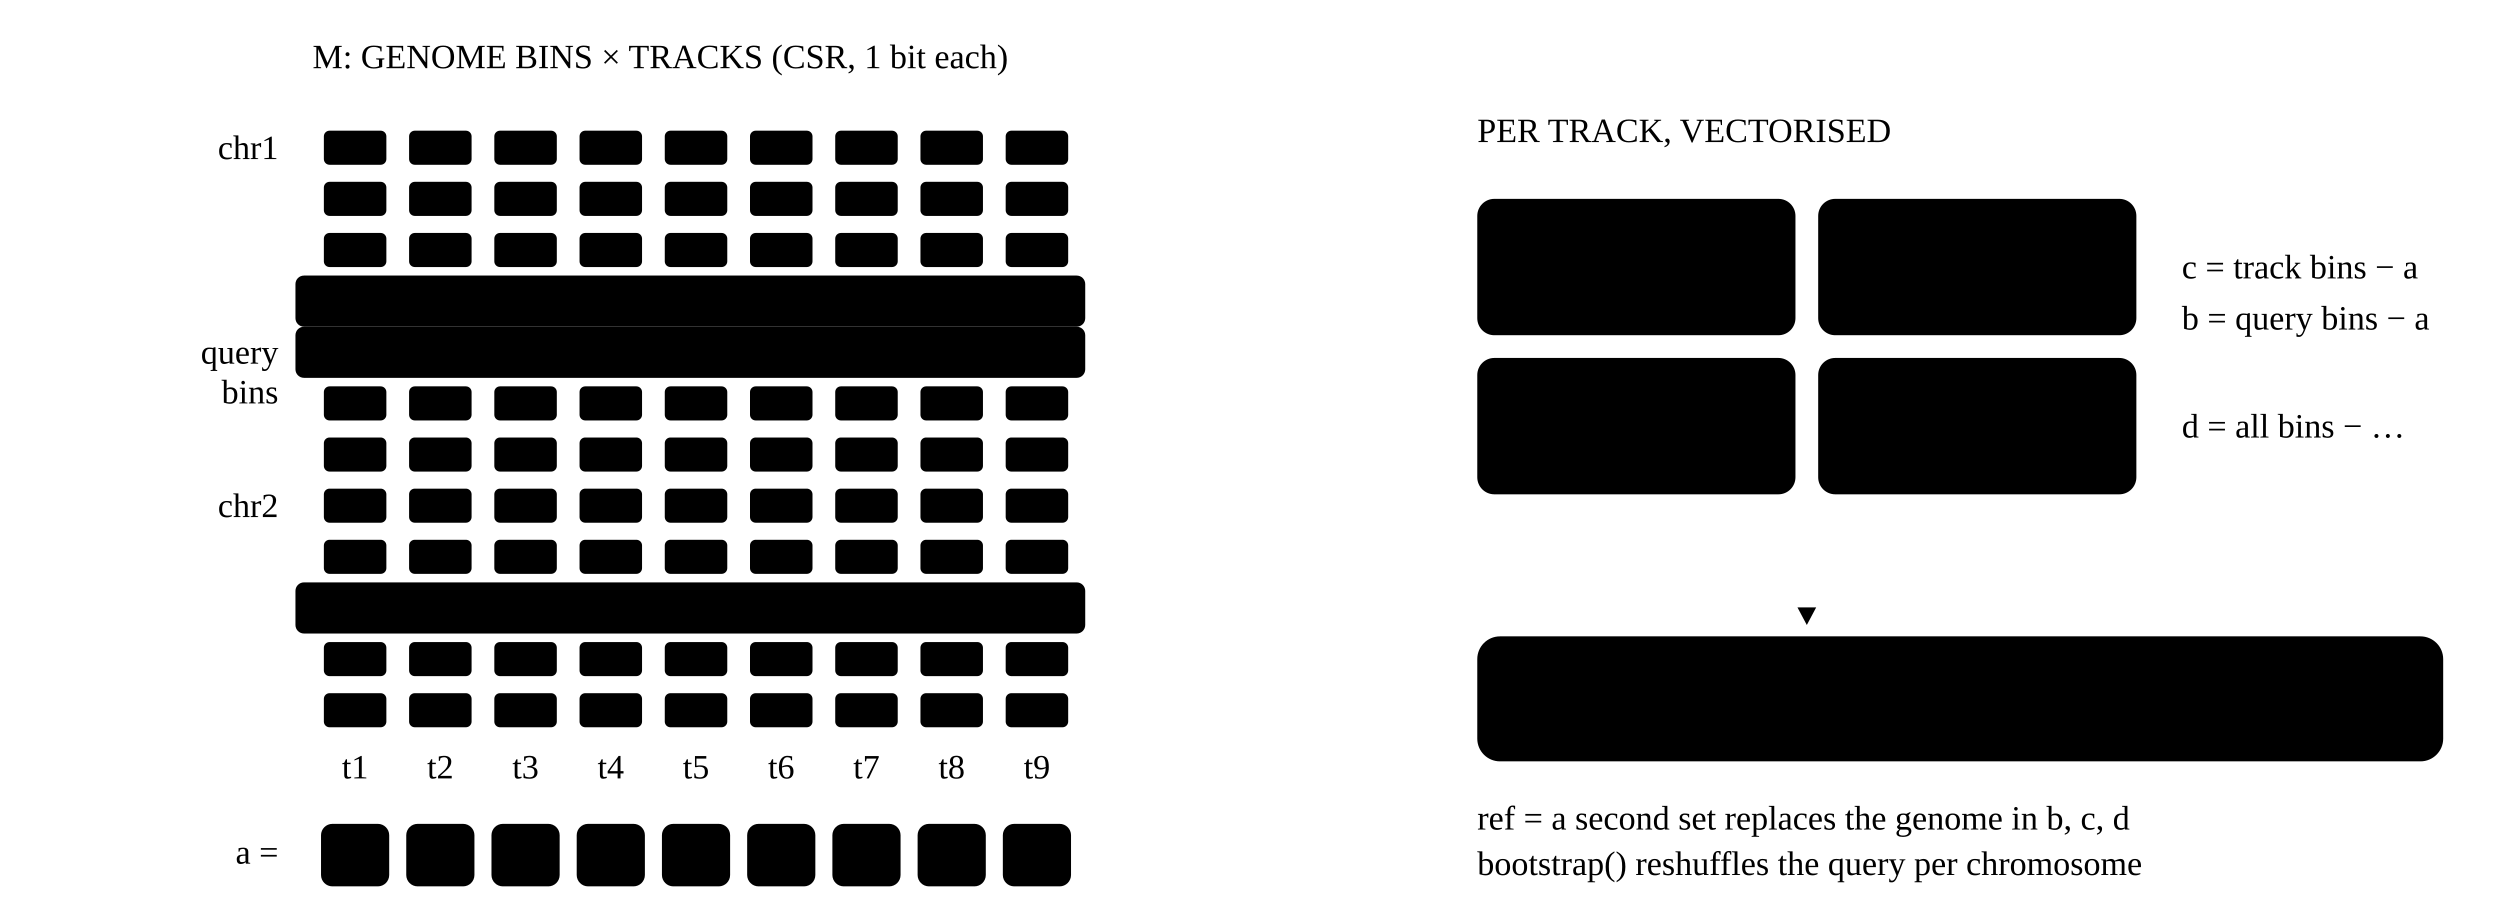
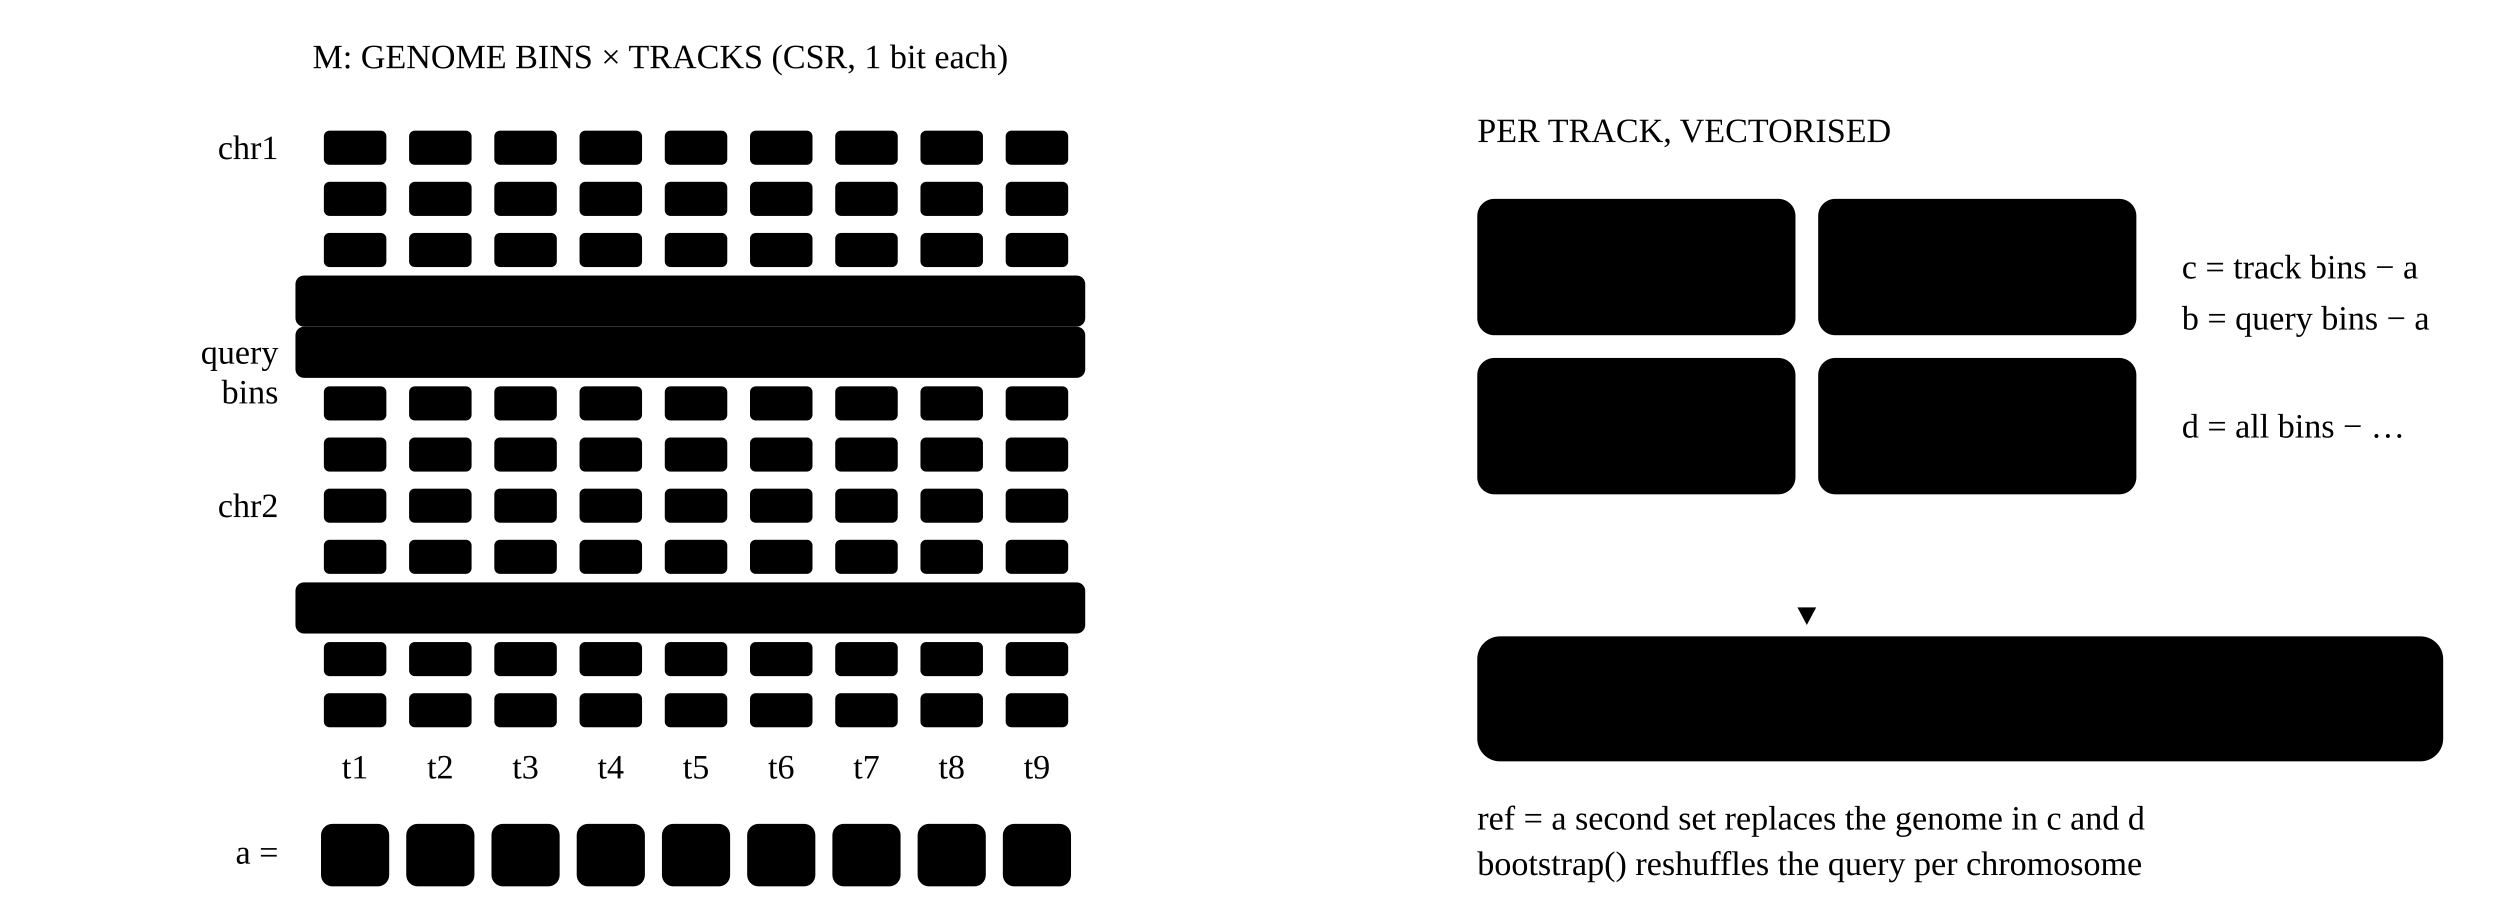
<svg xmlns="http://www.w3.org/2000/svg" class="gbd" viewBox="0 0 880 318" role="img" aria-label="Atlas stores one bit per (genome bin, track); a query is the column sum over its bins, which fills the 2×2 table of a Fisher test for every track at once.">
  <text class="cap" x="110" y="24">M: GENOME BINS × TRACKS (CSR, 1 bit each)</text>
  <rect class="iv fm" x="114" y="46" width="22" height="12" rx="2" />
  <rect class="iv fm" x="144" y="46" width="22" height="12" rx="2" />
  <rect class="chip" x="174" y="46" width="22" height="12" rx="2" />
  <rect class="chip" x="204" y="46" width="22" height="12" rx="2" />
  <rect class="chip" x="234" y="46" width="22" height="12" rx="2" />
  <rect class="chip" x="264" y="46" width="22" height="12" rx="2" />
  <rect class="iv fm" x="294" y="46" width="22" height="12" rx="2" />
  <rect class="chip" x="324" y="46" width="22" height="12" rx="2" />
  <rect class="chip" x="354" y="46" width="22" height="12" rx="2" />
  <rect class="chip" x="114" y="64" width="22" height="12" rx="2" />
  <rect class="chip" x="144" y="64" width="22" height="12" rx="2" />
  <rect class="iv fm" x="174" y="64" width="22" height="12" rx="2" />
  <rect class="iv fm" x="204" y="64" width="22" height="12" rx="2" />
  <rect class="chip" x="234" y="64" width="22" height="12" rx="2" />
  <rect class="chip" x="264" y="64" width="22" height="12" rx="2" />
  <rect class="chip" x="294" y="64" width="22" height="12" rx="2" />
  <rect class="chip" x="324" y="64" width="22" height="12" rx="2" />
  <rect class="iv fm" x="354" y="64" width="22" height="12" rx="2" />
  <rect class="chip" x="114" y="82" width="22" height="12" rx="2" />
  <rect class="chip" x="144" y="82" width="22" height="12" rx="2" />
  <rect class="chip" x="174" y="82" width="22" height="12" rx="2" />
  <rect class="chip" x="204" y="82" width="22" height="12" rx="2" />
  <rect class="iv fm" x="234" y="82" width="22" height="12" rx="2" />
  <rect class="iv fm" x="264" y="82" width="22" height="12" rx="2" />
  <rect class="chip" x="294" y="82" width="22" height="12" rx="2" />
  <rect class="chip" x="324" y="82" width="22" height="12" rx="2" />
  <rect class="chip" x="354" y="82" width="22" height="12" rx="2" />
  <rect class="bx hl" x="104" y="97" width="278" height="18" rx="3" />
  <rect class="chip" x="114" y="100" width="22" height="12" rx="2" />
  <rect class="iv fn" x="144" y="100" width="22" height="12" rx="2" />
  <rect class="chip" x="174" y="100" width="22" height="12" rx="2" />
  <rect class="chip" x="204" y="100" width="22" height="12" rx="2" />
  <rect class="chip" x="234" y="100" width="22" height="12" rx="2" />
  <rect class="chip" x="264" y="100" width="22" height="12" rx="2" />
  <rect class="iv fn" x="294" y="100" width="22" height="12" rx="2" />
  <rect class="iv fn" x="324" y="100" width="22" height="12" rx="2" />
  <rect class="chip" x="354" y="100" width="22" height="12" rx="2" />
  <rect class="bx hl" x="104" y="115" width="278" height="18" rx="3" />
  <rect class="chip" x="114" y="118" width="22" height="12" rx="2" />
  <rect class="chip" x="144" y="118" width="22" height="12" rx="2" />
  <rect class="chip" x="174" y="118" width="22" height="12" rx="2" />
  <rect class="iv fn" x="204" y="118" width="22" height="12" rx="2" />
  <rect class="chip" x="234" y="118" width="22" height="12" rx="2" />
  <rect class="chip" x="264" y="118" width="22" height="12" rx="2" />
  <rect class="chip" x="294" y="118" width="22" height="12" rx="2" />
  <rect class="chip" x="324" y="118" width="22" height="12" rx="2" />
  <rect class="iv fn" x="354" y="118" width="22" height="12" rx="2" />
  <rect class="iv fm" x="114" y="136" width="22" height="12" rx="2" />
  <rect class="chip" x="144" y="136" width="22" height="12" rx="2" />
  <rect class="chip" x="174" y="136" width="22" height="12" rx="2" />
  <rect class="chip" x="204" y="136" width="22" height="12" rx="2" />
  <rect class="chip" x="234" y="136" width="22" height="12" rx="2" />
  <rect class="iv fm" x="264" y="136" width="22" height="12" rx="2" />
  <rect class="chip" x="294" y="136" width="22" height="12" rx="2" />
  <rect class="chip" x="324" y="136" width="22" height="12" rx="2" />
  <rect class="chip" x="354" y="136" width="22" height="12" rx="2" />
  <rect class="chip" x="114" y="154" width="22" height="12" rx="2" />
  <rect class="iv fm" x="144" y="154" width="22" height="12" rx="2" />
  <rect class="iv fm" x="174" y="154" width="22" height="12" rx="2" />
  <rect class="chip" x="204" y="154" width="22" height="12" rx="2" />
  <rect class="chip" x="234" y="154" width="22" height="12" rx="2" />
  <rect class="chip" x="264" y="154" width="22" height="12" rx="2" />
  <rect class="chip" x="294" y="154" width="22" height="12" rx="2" />
  <rect class="iv fm" x="324" y="154" width="22" height="12" rx="2" />
  <rect class="chip" x="354" y="154" width="22" height="12" rx="2" />
  <rect class="chip" x="114" y="172" width="22" height="12" rx="2" />
  <rect class="chip" x="144" y="172" width="22" height="12" rx="2" />
  <rect class="chip" x="174" y="172" width="22" height="12" rx="2" />
  <rect class="iv fm" x="204" y="172" width="22" height="12" rx="2" />
  <rect class="iv fm" x="234" y="172" width="22" height="12" rx="2" />
  <rect class="chip" x="264" y="172" width="22" height="12" rx="2" />
  <rect class="chip" x="294" y="172" width="22" height="12" rx="2" />
  <rect class="chip" x="324" y="172" width="22" height="12" rx="2" />
  <rect class="chip" x="354" y="172" width="22" height="12" rx="2" />
  <rect class="iv fm" x="114" y="190" width="22" height="12" rx="2" />
  <rect class="chip" x="144" y="190" width="22" height="12" rx="2" />
  <rect class="chip" x="174" y="190" width="22" height="12" rx="2" />
  <rect class="chip" x="204" y="190" width="22" height="12" rx="2" />
  <rect class="chip" x="234" y="190" width="22" height="12" rx="2" />
  <rect class="iv fm" x="264" y="190" width="22" height="12" rx="2" />
  <rect class="iv fm" x="294" y="190" width="22" height="12" rx="2" />
  <rect class="chip" x="324" y="190" width="22" height="12" rx="2" />
  <rect class="chip" x="354" y="190" width="22" height="12" rx="2" />
  <rect class="bx hl" x="104" y="205" width="278" height="18" rx="3" />
  <rect class="chip" x="114" y="208" width="22" height="12" rx="2" />
  <rect class="chip" x="144" y="208" width="22" height="12" rx="2" />
  <rect class="iv fn" x="174" y="208" width="22" height="12" rx="2" />
  <rect class="chip" x="204" y="208" width="22" height="12" rx="2" />
  <rect class="chip" x="234" y="208" width="22" height="12" rx="2" />
  <rect class="chip" x="264" y="208" width="22" height="12" rx="2" />
  <rect class="chip" x="294" y="208" width="22" height="12" rx="2" />
  <rect class="iv fn" x="324" y="208" width="22" height="12" rx="2" />
  <rect class="iv fn" x="354" y="208" width="22" height="12" rx="2" />
  <rect class="chip" x="114" y="226" width="22" height="12" rx="2" />
  <rect class="chip" x="144" y="226" width="22" height="12" rx="2" />
  <rect class="chip" x="174" y="226" width="22" height="12" rx="2" />
  <rect class="chip" x="204" y="226" width="22" height="12" rx="2" />
  <rect class="iv fm" x="234" y="226" width="22" height="12" rx="2" />
  <rect class="chip" x="264" y="226" width="22" height="12" rx="2" />
  <rect class="chip" x="294" y="226" width="22" height="12" rx="2" />
  <rect class="chip" x="324" y="226" width="22" height="12" rx="2" />
  <rect class="chip" x="354" y="226" width="22" height="12" rx="2" />
  <rect class="iv fm" x="114" y="244" width="22" height="12" rx="2" />
  <rect class="iv fm" x="144" y="244" width="22" height="12" rx="2" />
  <rect class="chip" x="174" y="244" width="22" height="12" rx="2" />
  <rect class="chip" x="204" y="244" width="22" height="12" rx="2" />
  <rect class="chip" x="234" y="244" width="22" height="12" rx="2" />
  <rect class="chip" x="264" y="244" width="22" height="12" rx="2" />
  <rect class="iv fm" x="294" y="244" width="22" height="12" rx="2" />
  <rect class="chip" x="324" y="244" width="22" height="12" rx="2" />
  <rect class="chip" x="354" y="244" width="22" height="12" rx="2" />
  <text class="ms" x="98" y="56" text-anchor="end">chr1</text>
  <text class="ms" x="98" y="182" text-anchor="end">chr2</text>
  <polyline class="ln faint" points="102,169 380,169" />
  <text class="s" x="98" y="128" text-anchor="end">query</text>
  <text class="s" x="98" y="142" text-anchor="end">bins</text>
  <text class="ms" x="125" y="274" text-anchor="middle">t1</text>
  <text class="ms" x="155" y="274" text-anchor="middle">t2</text>
  <text class="ms" x="185" y="274" text-anchor="middle">t3</text>
  <text class="ms" x="215" y="274" text-anchor="middle">t4</text>
  <text class="ms" x="245" y="274" text-anchor="middle">t5</text>
  <text class="ms" x="275" y="274" text-anchor="middle">t6</text>
  <text class="ms" x="305" y="274" text-anchor="middle">t7</text>
  <text class="ms" x="335" y="274" text-anchor="middle">t8</text>
  <text class="ms" x="365" y="274" text-anchor="middle">t9</text>
  <text class="m" x="98" y="304" text-anchor="end">a =</text>
  <rect class="bx" x="113" y="290" width="24" height="22" rx="4" />
  <text class="t" x="125" y="305" text-anchor="middle">0</text>
  <rect class="bx green" x="143" y="290" width="24" height="22" rx="4" />
  <text class="t" x="155" y="305" text-anchor="middle">1</text>
  <rect class="bx green" x="173" y="290" width="24" height="22" rx="4" />
  <text class="t" x="185" y="305" text-anchor="middle">1</text>
  <rect class="bx green" x="203" y="290" width="24" height="22" rx="4" />
  <text class="t" x="215" y="305" text-anchor="middle">1</text>
  <rect class="bx" x="233" y="290" width="24" height="22" rx="4" />
  <text class="t" x="245" y="305" text-anchor="middle">0</text>
  <rect class="bx" x="263" y="290" width="24" height="22" rx="4" />
  <text class="t" x="275" y="305" text-anchor="middle">0</text>
  <rect class="bx green" x="293" y="290" width="24" height="22" rx="4" />
  <text class="t" x="305" y="305" text-anchor="middle">1</text>
  <rect class="bx green" x="323" y="290" width="24" height="22" rx="4" />
  <text class="t" x="335" y="305" text-anchor="middle">2</text>
  <rect class="bx green" x="353" y="290" width="24" height="22" rx="4" />
  <text class="t" x="365" y="305" text-anchor="middle">2</text>
  <text class="ms" x="110" y="334">M[query_bins].sum(axis=0): one sparse product for all tracks</text>
  <text class="cap" x="520" y="50">PER TRACK, VECTORISED</text>
  <rect class="bx green" x="520" y="70" width="112" height="48" rx="6" />
  <text class="tm" x="576" y="91" text-anchor="middle">a</text>
  <text class="s" x="576" y="108" text-anchor="middle">query ∩ track</text>
  <rect class="bx" x="640" y="70" width="112" height="48" rx="6" />
  <text class="tm" x="696" y="91" text-anchor="middle">b</text>
  <text class="s" x="696" y="108" text-anchor="middle">query only</text>
  <rect class="bx" x="520" y="126" width="112" height="48" rx="6" />
  <text class="tm" x="576" y="147" text-anchor="middle">c</text>
  <text class="s" x="576" y="164" text-anchor="middle">track only</text>
  <rect class="bx" x="640" y="126" width="112" height="48" rx="6" />
  <text class="tm" x="696" y="147" text-anchor="middle">d</text>
  <text class="s" x="696" y="164" text-anchor="middle">neither</text>
  <text class="ms" x="768" y="98">c = track bins − a</text>
  <text class="ms" x="768" y="116">b = query bins − a</text>
  <text class="ms" x="768" y="154">d = all bins − …</text>
  <polyline class="ln" points="636,188 636,216" />
  <polygon class="hd" points="636.0,220.0 632.7,213.8 639.3,213.8" />
  <rect class="bx navy" x="520" y="224" width="340" height="44" rx="8" />
  <text class="t" x="690" y="244" text-anchor="middle">Fisher's exact test</text>
  <text class="s" x="690" y="259" text-anchor="middle">log2 odds · p · GIGGLE-style score per track</text>
-   <text class="s" x="520" y="292">ref = a second set replaces the genome in b, c, d</text>
+   <text class="s" x="520" y="292">ref = a second set replaces the genome in c and d</text>
  <text class="s" x="520" y="308">bootstrap() reshuffles the query per chromosome</text>
</svg>
